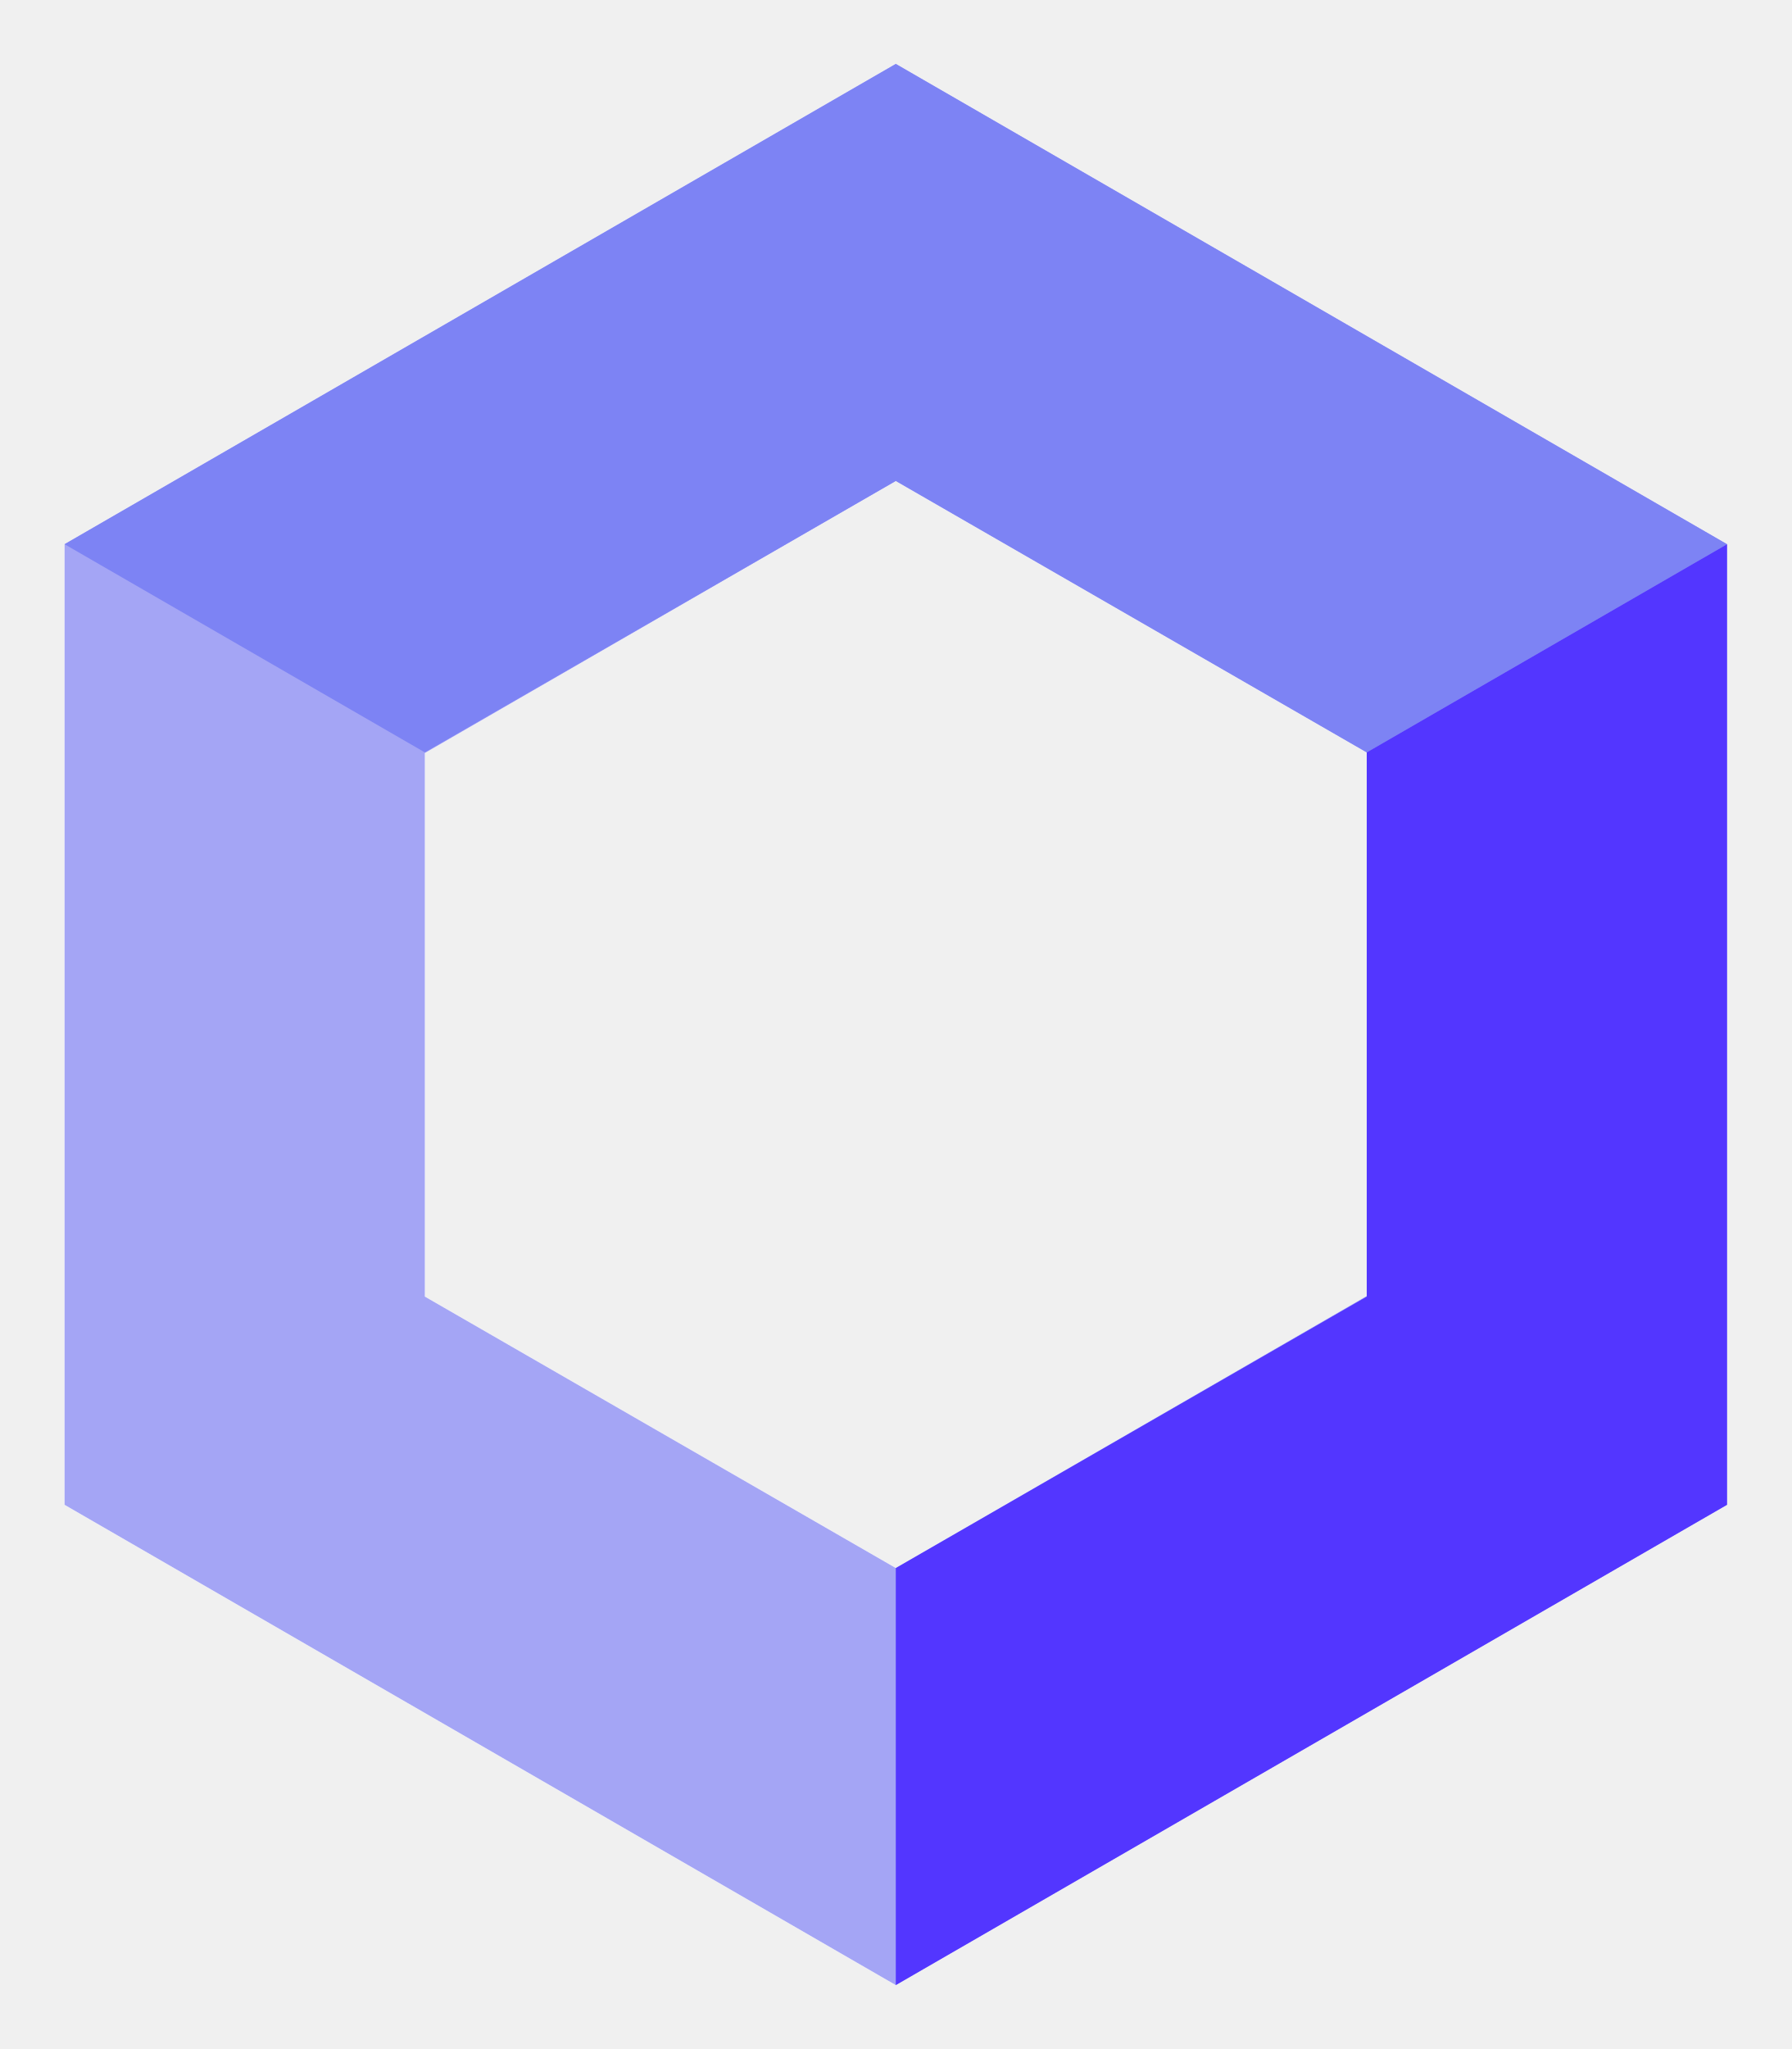
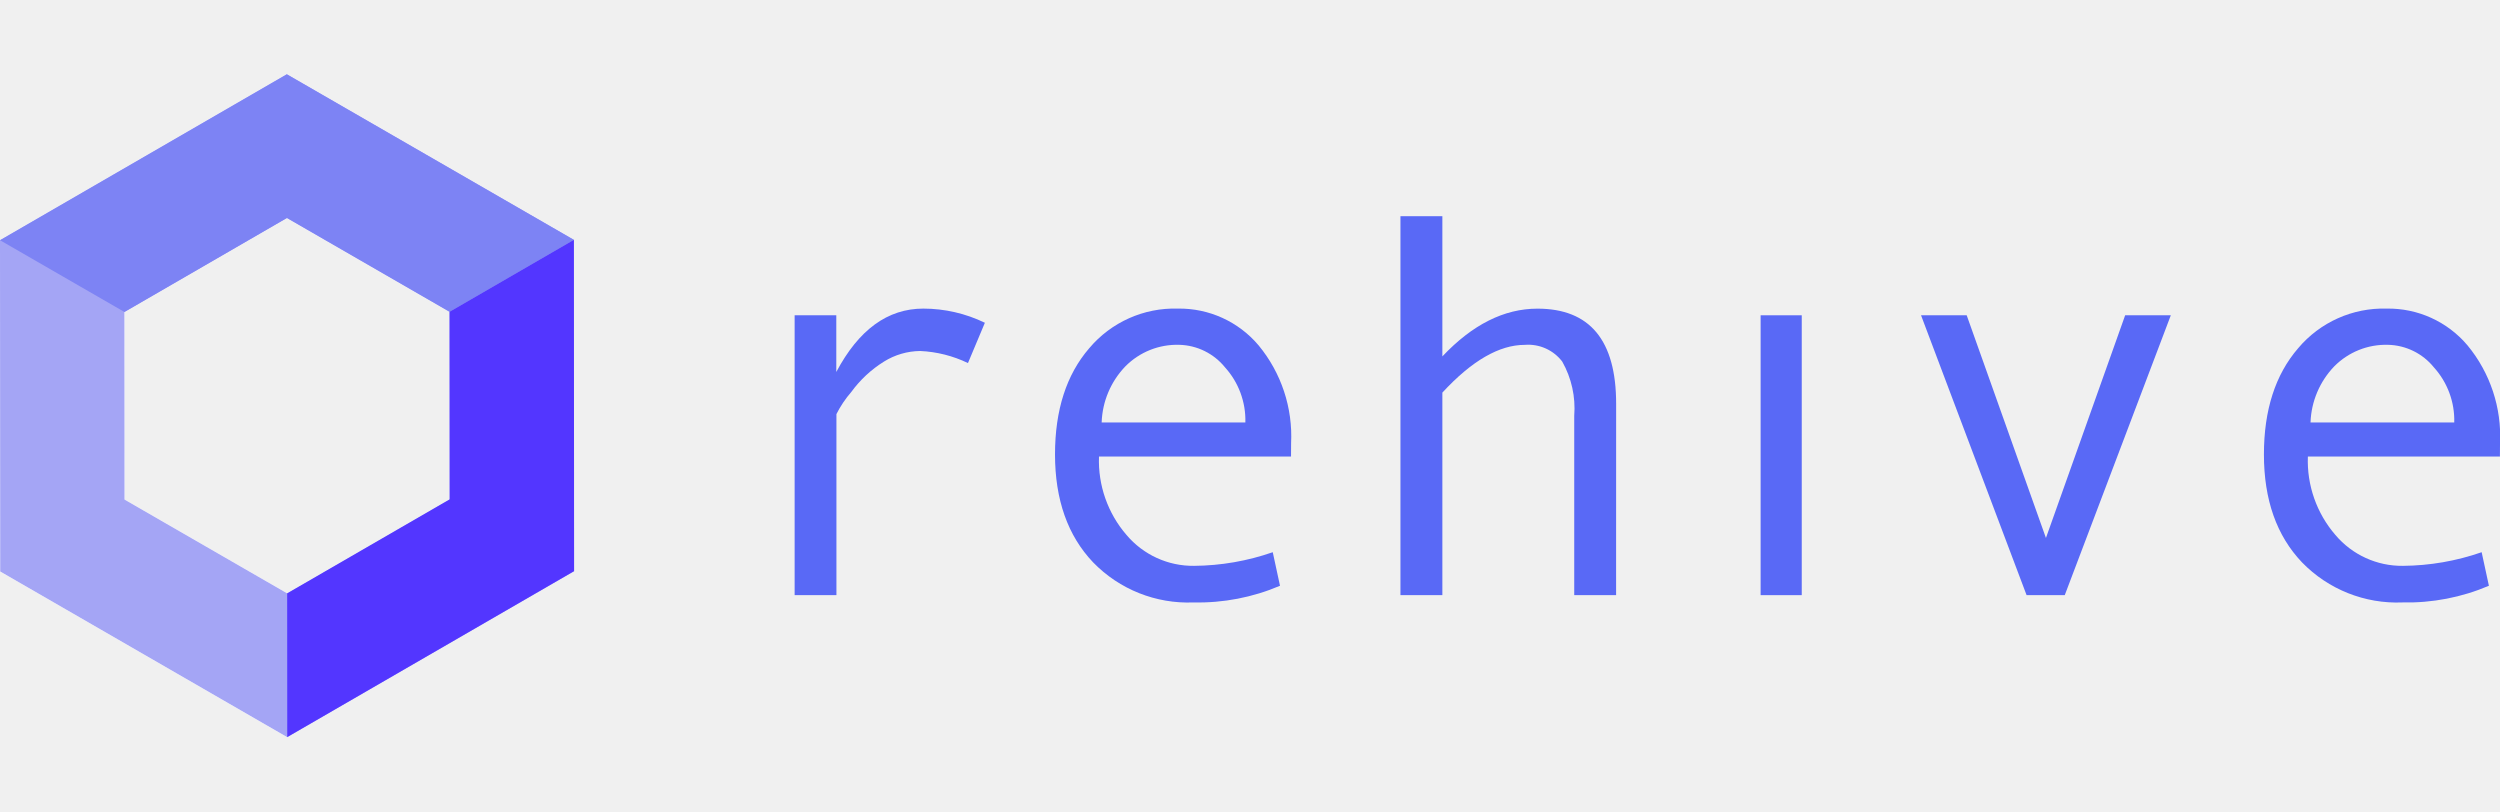
- <svg xmlns="http://www.w3.org/2000/svg" version="1.1" x="0px" y="0px" viewBox="0 0 272 311" style="enable-background:new 0 0 272 311;" xml:space="preserve">
-   <style type="text/css">
- 	.st0{fill:none;}
- 	.st1{fill:#606060;}
- 	.st2{fill:#FFFFFF;}
- 	.st3{fill:#A4A5F5;}
- 	.st4{fill:#7D83F4;}
- 	.st5{fill:#5336FF;}
- 	.st6{fill:#CCC9C9;}
- </style>
-   <g id="Layer_3">
- </g>
-   <g id="Layer_1">
-     <rect x="131.5" y="-131" transform="matrix(-1.836970e-16 1 -1 -1.836970e-16 141.5 -131.5)" class="st0" width="10" height="272" />
-     <g>
-       <path class="st2" d="M136,301.3L9.8,228.4V82.6L136,9.7l126.2,72.9v145.8L136,301.3z M64.5,196.8L136,238l71.5-41.3v-82.5L136,73    l-71.5,41.3V196.8z" />
-       <path class="st2" d="M136,301.3L9.8,228.4V82.6L136,9.7l126.2,72.9v145.8L136,301.3z M64.5,196.8L136,238l71.5-41.3v-82.5L136,73    l-71.5,41.3V196.8z" />
-       <path class="st3" d="M136,301.3L9.8,228.4V82.6L136,9.7l126.2,72.9v145.8L136,301.3z M64.5,196.8L136,238l71.5-41.3v-82.5L136,73    l-71.5,41.3V196.8z" />
-       <polygon class="st4" points="136,9.7 262.2,82.6 207.5,114.2 136,73 64.5,114.2 9.8,82.6   " />
-       <polygon class="st5" points="262.2,82.6 207.5,114.2 207.5,196.8 136,238 136,301.3 262.2,228.4   " />
+ <svg xmlns="http://www.w3.org/2000/svg" width="228" height="74" viewBox="0 0 228 74">
+   <defs>
+     <clipPath id="clip-path">
+       <rect id="Rectangle_1486" data-name="Rectangle 1486" width="228" height="74" fill="#fff" stroke="#707070" stroke-width="1" />
+     </clipPath>
+     <clipPath id="clip-Artboard_2">
+       <rect width="228" height="74" />
+     </clipPath>
+   </defs>
+   <g id="Artboard_2" data-name="Artboard – 2" clip-path="url(#clip-Artboard_2)">
+     <g id="Mask_Group_522" data-name="Mask Group 522" clip-path="url(#clip-path)">
+       <g id="logo-full" transform="translate(0 6.77)">
+         <path id="Path_61832" data-name="Path 61832" d="M122.551,57.8l-1.543,3.674a11.217,11.217,0,0,0-4.355-1.1,6.36,6.36,0,0,0-3.305.966,10.615,10.615,0,0,0-2.978,2.768,9.88,9.88,0,0,0-1.358,2.02v16.51H105.2V57.118H109v5.17q3.061-5.781,7.936-5.781A12.888,12.888,0,0,1,122.551,57.8Z" transform="translate(-32.73 -35.133)" fill="#5969f6" />
+         <path id="Path_61833" data-name="Path 61833" d="M150.472,70H132.958a10.344,10.344,0,0,0,2.511,7.152,7.937,7.937,0,0,0,6.159,2.816,22.349,22.349,0,0,0,7.177-1.244l.661,3.061a19.012,19.012,0,0,1-7.88,1.52,12.068,12.068,0,0,1-9.159-3.65q-3.477-3.65-3.48-9.848,0-6.074,3.123-9.688a10.168,10.168,0,0,1,8.073-3.612,9.437,9.437,0,0,1,7.372,3.355,13.016,13.016,0,0,1,2.963,8.941Zm-4.164-3.11a7.2,7.2,0,0,0-1.866-5.035,5.541,5.541,0,0,0-4.164-2.045,6.634,6.634,0,0,0-4.91,1.96,7.753,7.753,0,0,0-2.167,5.12Z" transform="translate(-32.73 -35.133)" fill="#5969f6" />
+         <path id="Path_61834" data-name="Path 61834" d="M180.118,82.642H176.3V66.279a8.674,8.674,0,0,0-1.091-4.935,3.9,3.9,0,0,0-3.417-1.53q-3.5,0-7.519,4.355v18.47h-3.822V48.081h3.822V60.867q4.114-4.355,8.672-4.355,7.177,0,7.177,8.672Z" transform="translate(-32.73 -35.133)" fill="#5969f6" />
+         <path id="Path_61835" data-name="Path 61835" d="M230.708,57.118l-9.673,25.524h-3.48l-9.626-25.524h4.164l7.227,20.307,7.224-20.307Z" transform="translate(-32.73 -35.133)" fill="#5969f6" />
+         <path id="Path_61836" data-name="Path 61836" d="M260.722,70H243.208a10.344,10.344,0,0,0,2.511,7.152,7.939,7.939,0,0,0,6.161,2.816,22.35,22.35,0,0,0,7.177-1.244l.661,3.061a19.022,19.022,0,0,1-7.88,1.52,12.075,12.075,0,0,1-9.161-3.65q-3.48-3.65-3.477-9.848,0-6.074,3.123-9.688a10.166,10.166,0,0,1,8.071-3.612,9.439,9.439,0,0,1,7.374,3.355,13.015,13.015,0,0,1,2.963,8.941Zm-4.164-3.11a7.2,7.2,0,0,0-1.866-5.035,5.541,5.541,0,0,0-4.164-2.045,6.63,6.63,0,0,0-4.91,1.96,7.775,7.775,0,0,0-2.169,5.12Z" transform="translate(-32.73 -35.133)" fill="#5969f6" />
+         <rect id="Rectangle_1485" data-name="Rectangle 1485" width="3.751" height="25.524" transform="translate(160.568 21.984)" fill="#5969f6" />
+         <path id="Path_61837" data-name="Path 61837" d="M58.928,95.594,32.749,80.483,32.73,50.271,58.889,35.133l26.179,15.1.019,30.233ZM44.087,73.924,58.92,82.478l14.82-8.572L73.729,56.8,58.891,48.243,44.077,56.817Z" transform="translate(-32.73 -35.133)" fill="#fff" />
+         <path id="Path_61838" data-name="Path 61838" d="M58.928,95.594,32.749,80.483,32.73,50.271,58.889,35.133l26.179,15.1.019,30.233ZM44.087,73.924,58.92,82.478l14.82-8.572L73.729,56.8,58.891,48.243,44.077,56.817Z" transform="translate(-32.73 -35.133)" fill="#fff" />
+         <path id="Path_61839" data-name="Path 61839" d="M58.928,95.594,32.749,80.483,32.73,50.271,58.889,35.133l26.179,15.1.019,30.233ZM44.087,73.924,58.92,82.478l14.82-8.572L73.729,56.8,58.891,48.243,44.077,56.817Z" transform="translate(-32.73 -35.133)" fill="#a4a5f5" />
+         <path id="Path_61840" data-name="Path 61840" d="M58.889,35.137l26.179,15.1L73.729,56.8,58.9,48.243l-14.82,8.574L32.73,50.271Z" transform="translate(-32.73 -35.133)" fill="#7d83f4" />
+         <path id="Path_61841" data-name="Path 61841" d="M85.068,50.237,73.729,56.8l.01,17.107L58.92,82.478l.008,13.105L85.087,80.45Z" transform="translate(-32.73 -35.133)" fill="#5336ff" />
+       </g>
    </g>
-     <rect y="-0.5" class="st0" width="10" height="311" />
-     <rect x="131.5" y="170" transform="matrix(-1.836970e-16 1 -1 -1.836970e-16 442.5 169.5)" class="st0" width="10" height="272" />
-     <rect x="262" y="-0.5" transform="matrix(-1 -1.224647e-16 1.224647e-16 -1 534 311)" class="st0" width="10" height="312" />
  </g>
-   <g id="Layer_2">
- </g>
</svg>
